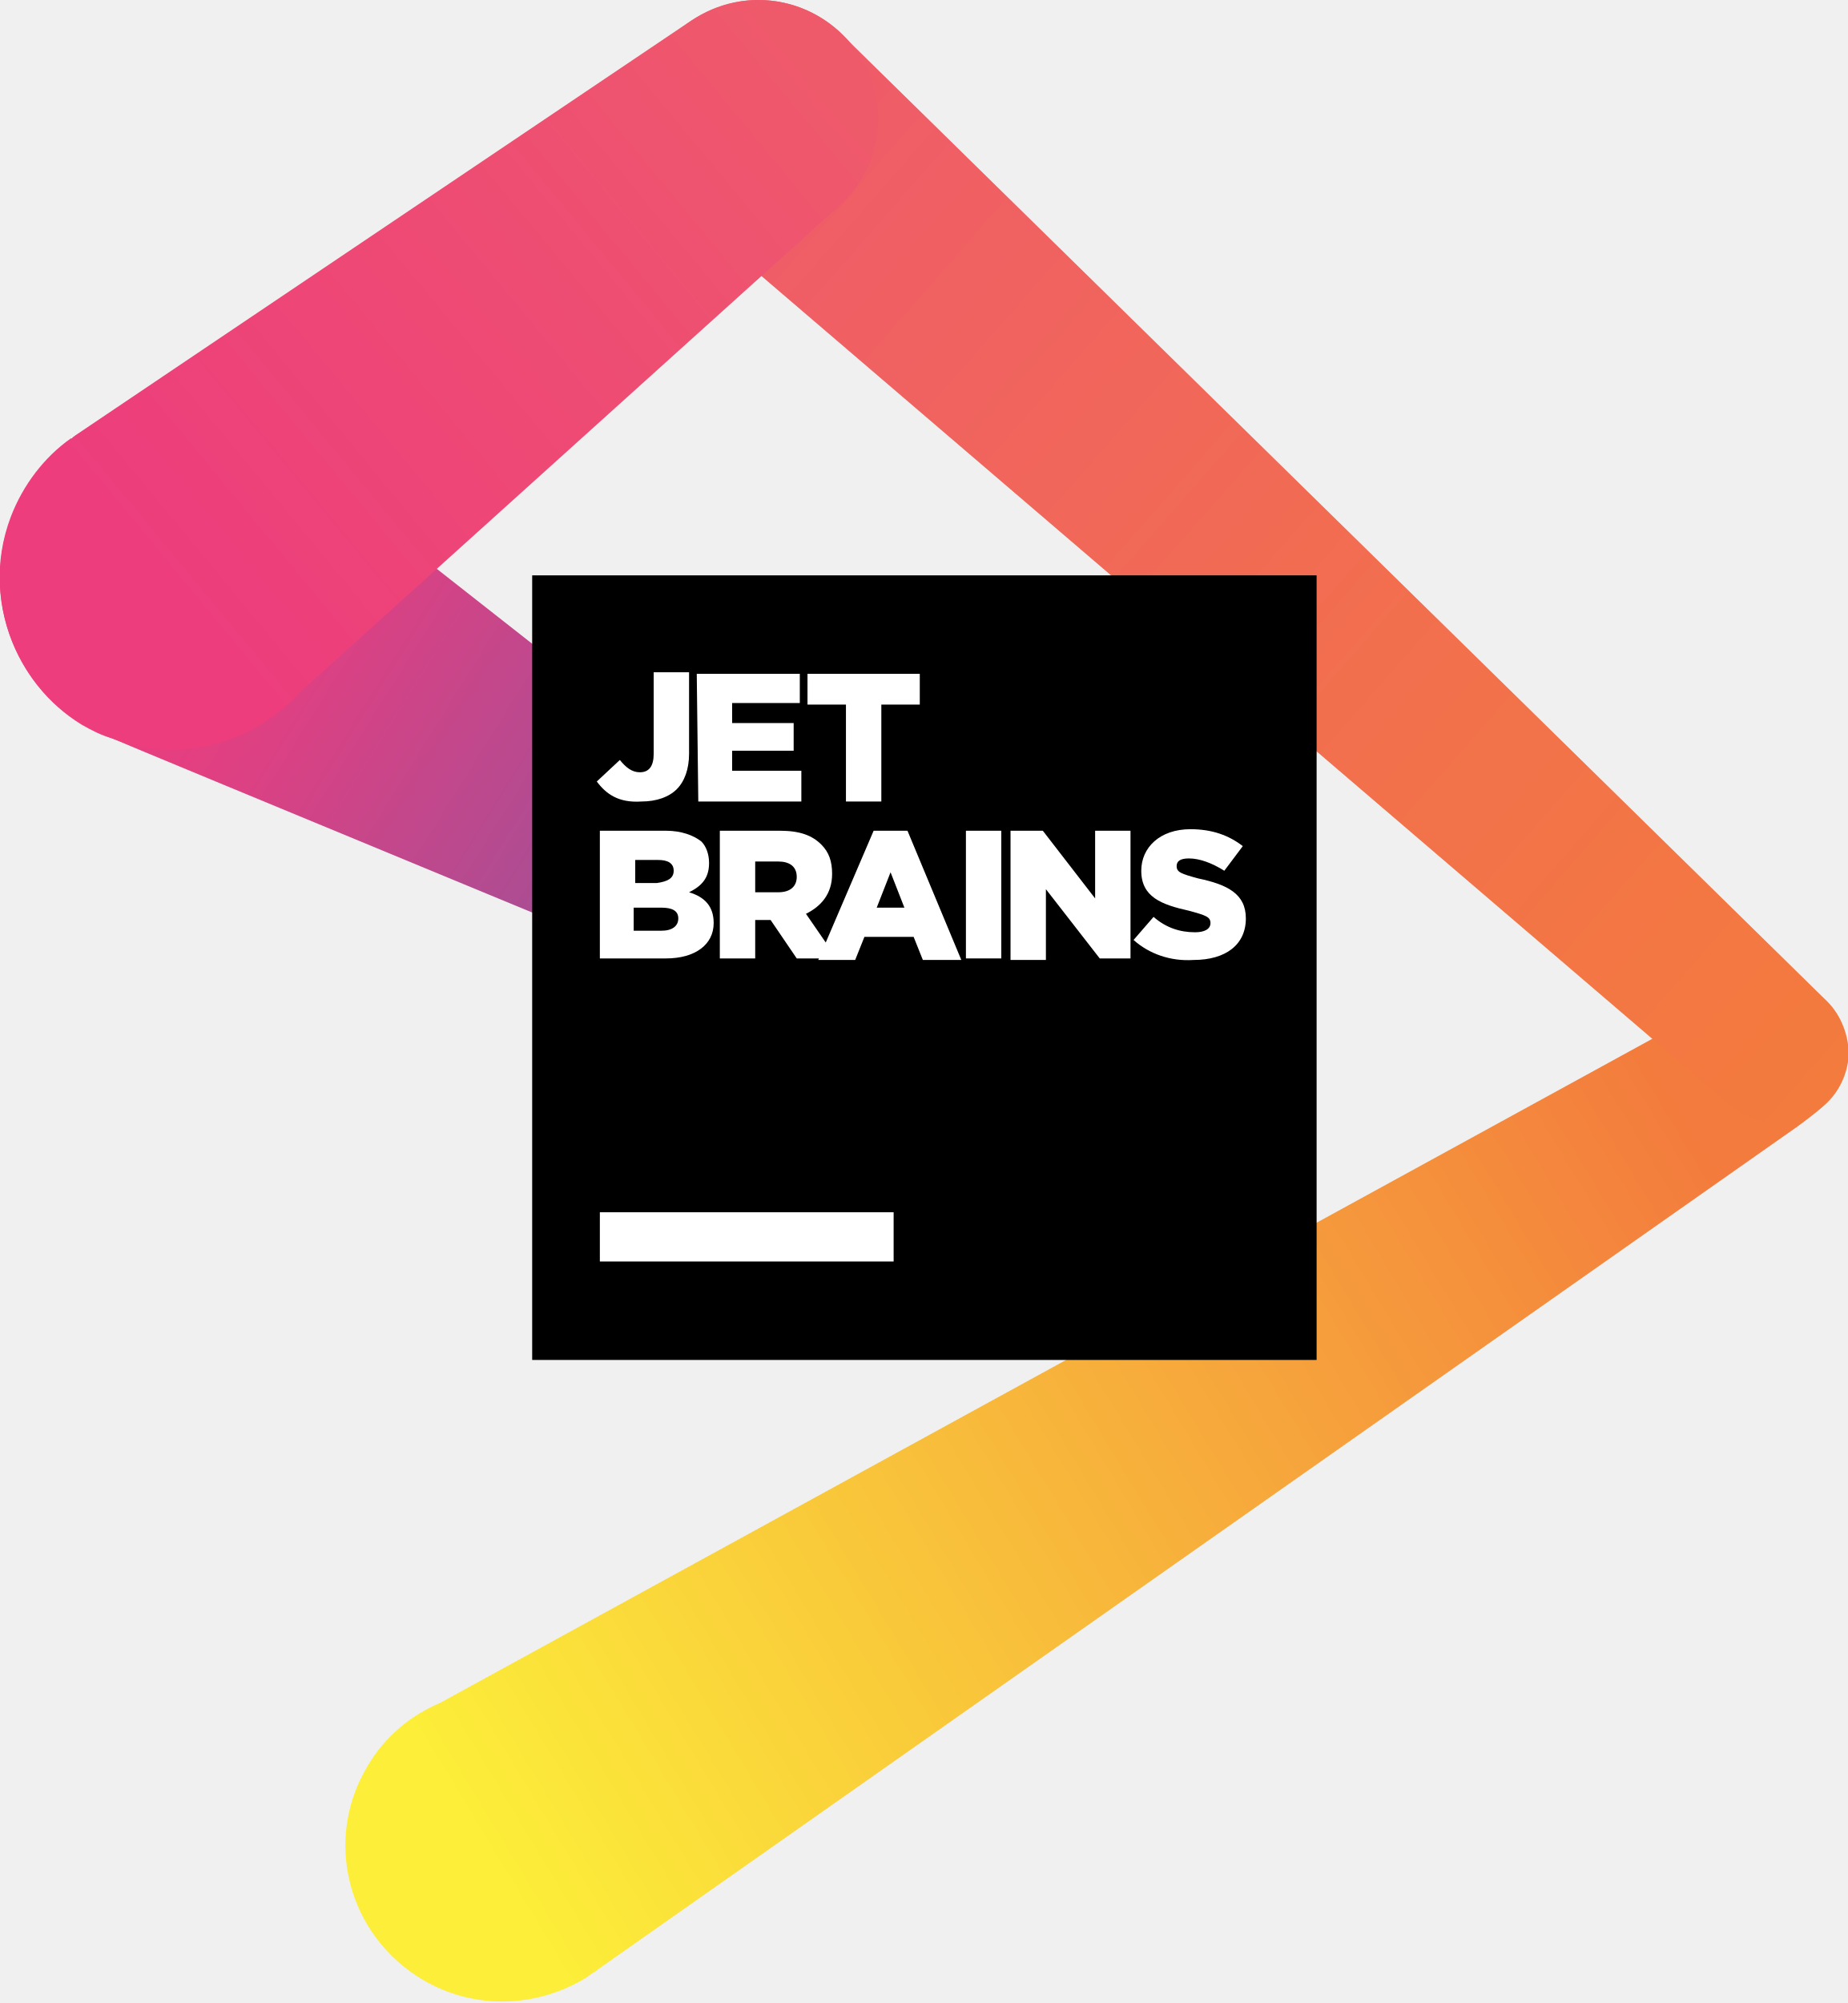
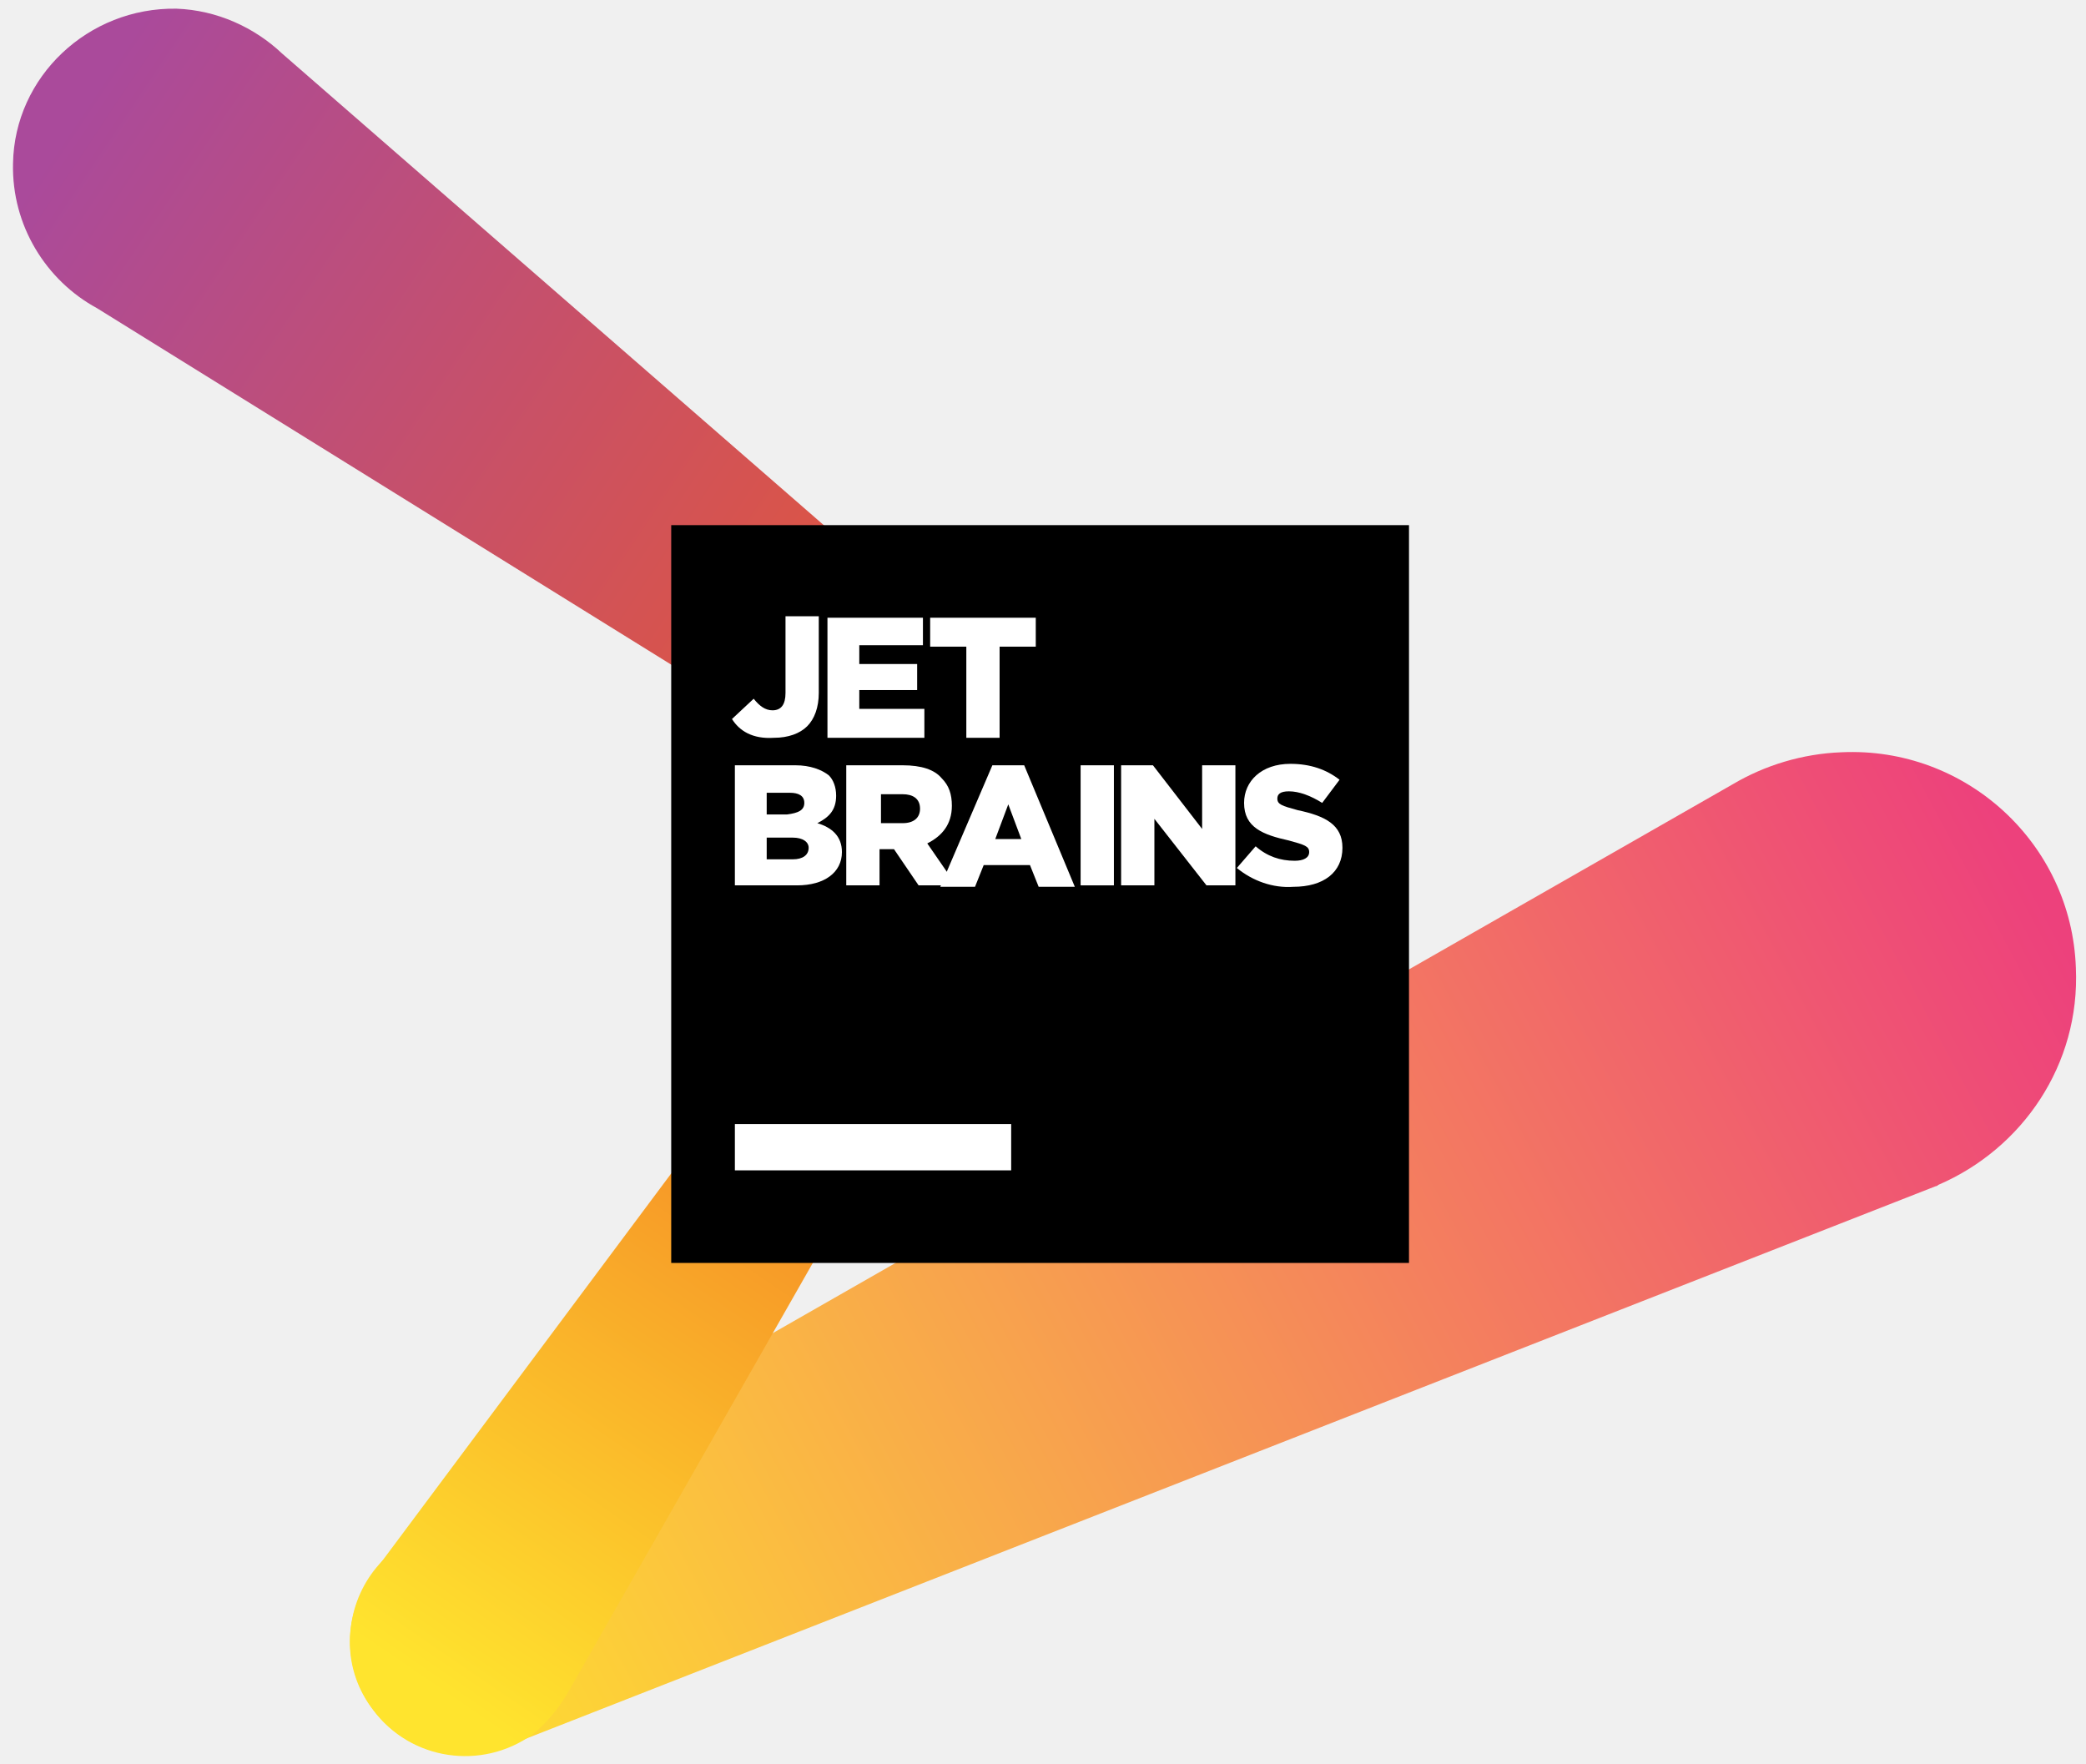
- <svg xmlns="http://www.w3.org/2000/svg" version="1.1" x="0" y="0" width="120.1" height="130.2" viewBox="0 0 120.1 130.2" xml:space="preserve">
-   <linearGradient id="a" gradientUnits="userSpaceOnUse" x1="31.841" y1="120.558" x2="110.24" y2="73.24">
-     <stop offset="0" stop-color="#FCEE39" />
-     <stop offset="1" stop-color="#F37B3D" />
-   </linearGradient>
-   <path d="M118.6,71.8c0.9-0.8,1.4-1.9,1.5-3.2c0.1-2.6-1.8-4.7-4.4-4.9 c-1.2-0.1-2.4,0.4-3.3,1.1l0,0l-83.8,45.9c-1.9,0.8-3.6,2.2-4.7,4.1c-2.9,4.8-1.3,11,3.6,13.9c3.4,2,7.5,1.8,10.7-0.2l0,0l0,0 c0.2-0.2,0.5-0.3,0.7-0.5l78-54.8C117.3,72.9,118.4,72.1,118.6,71.8L118.6,71.8L118.6,71.8z" fill="url(#a)" />
-   <linearGradient id="b" gradientUnits="userSpaceOnUse" x1="48.361" y1="6.908" x2="119.918" y2="69.555">
-     <stop offset="0" stop-color="#EF5A6B" />
-     <stop offset=".57" stop-color="#F26F4E" />
-     <stop offset="1" stop-color="#F37B3D" />
-   </linearGradient>
-   <path d="M118.8,65.1L118.8,65.1L55,2.5C53.6,1,51.6,0,49.3,0 c-4.3,0-7.7,3.5-7.7,7.7v0c0,2.1,0.8,3.9,2.1,5.3l0,0l0,0c0.4,0.4,0.8,0.7,1.2,1l67.4,57.7l0,0c0.8,0.7,1.8,1.2,3,1.3 c2.6,0.1,4.7-1.8,4.9-4.4C120.2,67.3,119.7,66,118.8,65.1z" fill="url(#b)" />
-   <linearGradient id="c" gradientUnits="userSpaceOnUse" x1="52.947" y1="63.641" x2="10.538" y2="37.156">
-     <stop offset="0" stop-color="#7C59A4" />
-     <stop offset=".385" stop-color="#AF4C92" />
-     <stop offset=".765" stop-color="#DC4183" />
-     <stop offset=".957" stop-color="#ED3D7D" />
-   </linearGradient>
-   <path d="M57.1,59.5C57,59.5,17.7,28.5,16.9,28l0,0l0,0c-0.6-0.3-1.2-0.6-1.8-0.9 c-5.8-2.2-12.2,0.8-14.4,6.6c-1.9,5.1,0.2,10.7,4.6,13.4l0,0l0,0C6,47.5,6.6,47.8,7.3,48c0.4,0.2,45.4,18.8,45.4,18.8l0,0 c1.8,0.8,3.9,0.3,5.1-1.2C59.3,63.7,59,61,57.1,59.5z" fill="url(#c)" />
-   <linearGradient id="d" gradientUnits="userSpaceOnUse" x1="52.174" y1="3.702" x2="10.771" y2="37.897">
-     <stop offset="0" stop-color="#EF5A6B" />
-     <stop offset=".364" stop-color="#EE4E72" />
-     <stop offset="1" stop-color="#ED3D7D" />
-   </linearGradient>
-   <path d="M49.3,0c-1.7,0-3.3,0.6-4.6,1.5L4.9,28.3c-0.1,0.1-0.2,0.1-0.2,0.2l-0.1,0 l0,0c-1.7,1.2-3.1,3-3.9,5.1C-1.5,39.4,1.5,45.9,7.3,48c3.6,1.4,7.5,0.7,10.4-1.4l0,0l0,0c0.7-0.5,1.3-1,1.8-1.6l34.6-31.2l0,0 c1.8-1.4,3-3.6,3-6.1v0C57.1,3.5,53.6,0,49.3,0z" fill="url(#d)" />
-   <path fill="#000" d="M34.6 37.4H85.6V88.4H34.6z" />
-   <path fill="#FFF" d="M39 78.8H58.1V82H39z" />
-   <g fill="#FFF">
-     <path d="M38.8,50.8l1.5-1.4c0.4,0.5,0.8,0.8,1.3,0.8c0.6,0,0.9-0.4,0.9-1.2l0-5.3l2.3,0 l0,5.3c0,1-0.3,1.8-0.8,2.3c-0.5,0.5-1.3,0.8-2.3,0.8C40.2,52.2,39.4,51.6,38.8,50.8z" />
-     <path d="M45.3,43.8l6.7,0v1.9l-4.4,0V47l4,0l0,1.8l-4,0l0,1.3l4.5,0l0,2l-6.7,0 L45.3,43.8z" />
-     <path d="M55,45.8l-2.5,0l0-2l7.3,0l0,2l-2.5,0l0,6.3l-2.3,0L55,45.8z" />
-     <path d="M39,54l4.3,0c1,0,1.8,0.3,2.3,0.7c0.3,0.3,0.5,0.8,0.5,1.4v0 c0,1-0.5,1.5-1.3,1.9c1,0.3,1.6,0.9,1.6,2v0c0,1.4-1.2,2.3-3.1,2.3l-4.3,0L39,54z M43.8,56.6c0-0.5-0.4-0.7-1-0.7l-1.5,0l0,1.5 l1.4,0C43.4,57.3,43.8,57.1,43.8,56.6L43.8,56.6z M43,59l-1.8,0l0,1.5H43c0.7,0,1.1-0.3,1.1-0.8v0C44.1,59.2,43.7,59,43,59z" />
-     <path d="M46.8,54l3.9,0c1.3,0,2.1,0.3,2.7,0.9c0.5,0.5,0.7,1.1,0.7,1.9v0 c0,1.3-0.7,2.1-1.7,2.6l2,2.9l-2.6,0l-1.7-2.5h-1l0,2.5l-2.3,0L46.8,54z M50.6,58c0.8,0,1.2-0.4,1.2-1v0c0-0.7-0.5-1-1.2-1 l-1.5,0v2H50.6z" />
-     <path d="M56.8,54l2.2,0l3.5,8.4l-2.5,0l-0.6-1.5l-3.2,0l-0.6,1.5l-2.4,0L56.8,54z M58.8,59l-0.9-2.3L57,59L58.8,59z" />
-     <path d="M62.8,54l2.3,0l0,8.3l-2.3,0L62.8,54z" />
-     <path d="M65.7,54l2.1,0l3.4,4.4l0-4.4l2.3,0l0,8.3l-2,0L68,57.8l0,4.6l-2.3,0L65.7,54z" />
-     <path d="M73.7,61.1l1.3-1.5c0.8,0.7,1.7,1,2.7,1c0.6,0,1-0.2,1-0.6v0 c0-0.4-0.3-0.5-1.4-0.8c-1.8-0.4-3.1-0.9-3.1-2.6v0c0-1.5,1.2-2.7,3.2-2.7c1.4,0,2.5,0.4,3.4,1.1l-1.2,1.6 c-0.8-0.5-1.6-0.8-2.3-0.8c-0.6,0-0.8,0.2-0.8,0.5v0c0,0.4,0.3,0.5,1.4,0.8c1.9,0.4,3.1,1,3.1,2.6v0c0,1.7-1.3,2.7-3.4,2.7 C76.1,62.5,74.7,62,73.7,61.1z" />
+ <svg xmlns="http://www.w3.org/2000/svg" version="1.1" id="Layer_1" x="0px" y="0px" viewBox="0 0 144.2 121.9" style="enable-background:new 0 0 144.2 121.9;" xml:space="preserve">
+   <style type="text/css">
+ 	.st0{fill:url(#SVGID_1_);}
+ 	.st1{fill:url(#SVGID_2_);}
+ 	.st2{fill:url(#SVGID_3_);}
+ 	.st3{fill:#FFFFFF;}
+ </style>
+   <g>
+     <linearGradient id="SVGID_1_" gradientUnits="userSpaceOnUse" x1="5.648" y1="7.466" x2="76.661" y2="55.025">
+       <stop offset="0" style="stop-color:#AA4A9B" />
+       <stop offset="1" style="stop-color:#F05922" />
+     </linearGradient>
+     <path class="st0" d="M82.1,58.2L19.5,3.7c-1.9-1.8-4.5-3-7.3-3.1C6.1,0.5,1,5.3,0.9,11.3c-0.1,4.3,2.3,8.1,5.8,10l70.4,43.7   c0.1,0.1,0.2,0.1,0.3,0.2c2.1,1.1,4.6,0.4,5.8-1.6C84.3,61.8,83.8,59.5,82.1,58.2z" />
+     <g>
+       <linearGradient id="SVGID_2_" gradientUnits="userSpaceOnUse" x1="26.394" y1="121.782" x2="140.423" y2="60.893">
+         <stop offset="0" style="stop-color:#FFE42E" />
+         <stop offset="1" style="stop-color:#ED417C" />
+       </linearGradient>
+       <path class="st1" d="M143.5,66.9c-0.3-8.6-7.6-15.3-16.2-14.9c-2.7,0.1-5.3,0.9-7.5,2.2L29.2,106c0,0-0.1,0-0.1,0.1    c-3,1.2-5,4.2-4.9,7.6c0.2,4.4,3.8,7.8,8.2,7.6c1,0,2-0.3,2.9-0.7L133.8,82c0,0,0.1,0,0.2-0.1C139.8,79.4,143.8,73.6,143.5,66.9z" />
+     </g>
+     <linearGradient id="SVGID_3_" gradientUnits="userSpaceOnUse" x1="29.868" y1="116.604" x2="70.709" y2="56.802">
+       <stop offset="0" style="stop-color:#FFE42E" />
+       <stop offset="1" style="stop-color:#F05922" />
+     </linearGradient>
+     <path class="st2" d="M69.2,64.6c1.1-2.1,0.3-4.7-1.8-5.7c-1.9-1-4.2-0.4-5.4,1.3l-36.4,48.8c0,0,0,0.1-0.1,0.2   c-1.8,2.7-1.8,6.3,0.3,9c2.6,3.5,7.5,4.2,11,1.7c1-0.8,1.8-1.8,2.4-2.8L68.9,65C69,64.9,69.1,64.7,69.2,64.6z" />
+     <g>
+       <rect x="46.4" y="36.3" width="51" height="51" />
+       <rect x="50.8" y="77.7" class="st3" width="19.1" height="3.2" />
+       <g>
+         <path class="st3" d="M50.6,49.7l1.5-1.4c0.4,0.5,0.8,0.8,1.3,0.8c0.6,0,0.9-0.4,0.9-1.2v-5.3h2.3v5.3c0,1-0.3,1.8-0.8,2.3     c-0.5,0.5-1.3,0.8-2.3,0.8C52,51.1,51.1,50.5,50.6,49.7z" />
+         <path class="st3" d="M57.1,42.7h6.7v1.9h-4.4v1.3h4v1.8h-4V49h4.5v2h-6.7V42.7z" />
+         <path class="st3" d="M66.8,44.7h-2.5v-2h7.3v2h-2.5V51h-2.3V44.7z" />
+         <path class="st3" d="M50.8,52.9H55c1,0,1.8,0.3,2.3,0.7c0.3,0.3,0.5,0.8,0.5,1.4v0c0,1-0.5,1.5-1.3,1.9c1,0.3,1.7,0.9,1.7,2v0     c0,1.4-1.2,2.3-3.1,2.3h-4.3V52.9z M55.6,55.5c0-0.5-0.4-0.7-1-0.7H53v1.5h1.4C55.2,56.2,55.6,56,55.6,55.5L55.6,55.5z      M54.8,57.9H53v1.5h1.8c0.7,0,1.1-0.3,1.1-0.8v0C55.9,58.2,55.5,57.9,54.8,57.9z" />
+         <path class="st3" d="M58.5,52.9h3.9c1.3,0,2.2,0.3,2.7,0.9c0.5,0.5,0.7,1.1,0.7,1.9v0c0,1.3-0.7,2.1-1.7,2.6l2,2.9h-2.6l-1.7-2.5     h-1v2.5h-2.3V52.9z M62.4,56.9c0.8,0,1.2-0.4,1.2-1v0c0-0.7-0.5-1-1.2-1h-1.5v2H62.4z" />
+         <path class="st3" d="M68.6,52.9h2.2l3.5,8.4h-2.5l-0.6-1.5h-3.2l-0.6,1.5h-2.4L68.6,52.9z M70.6,58l-0.9-2.4L68.8,58H70.6z" />
+         <path class="st3" d="M74.7,52.9H77v8.3h-2.3V52.9z" />
+         <path class="st3" d="M77.5,52.9h2.2l3.4,4.4v-4.4h2.3v8.3h-2l-3.6-4.6v4.6h-2.3V52.9z" />
+         <path class="st3" d="M85.5,60l1.3-1.5c0.8,0.7,1.7,1,2.7,1c0.6,0,1-0.2,1-0.6v0c0-0.4-0.3-0.5-1.4-0.8c-1.8-0.4-3.1-0.9-3.1-2.6     v0c0-1.5,1.2-2.7,3.2-2.7c1.4,0,2.5,0.4,3.4,1.1l-1.2,1.6c-0.8-0.5-1.6-0.8-2.3-0.8c-0.6,0-0.8,0.2-0.8,0.5v0     c0,0.4,0.3,0.5,1.4,0.8c1.9,0.4,3.1,1,3.1,2.6v0c0,1.7-1.3,2.7-3.4,2.7C88,61.4,86.6,60.9,85.5,60z" />
+       </g>
+     </g>
  </g>
</svg>
